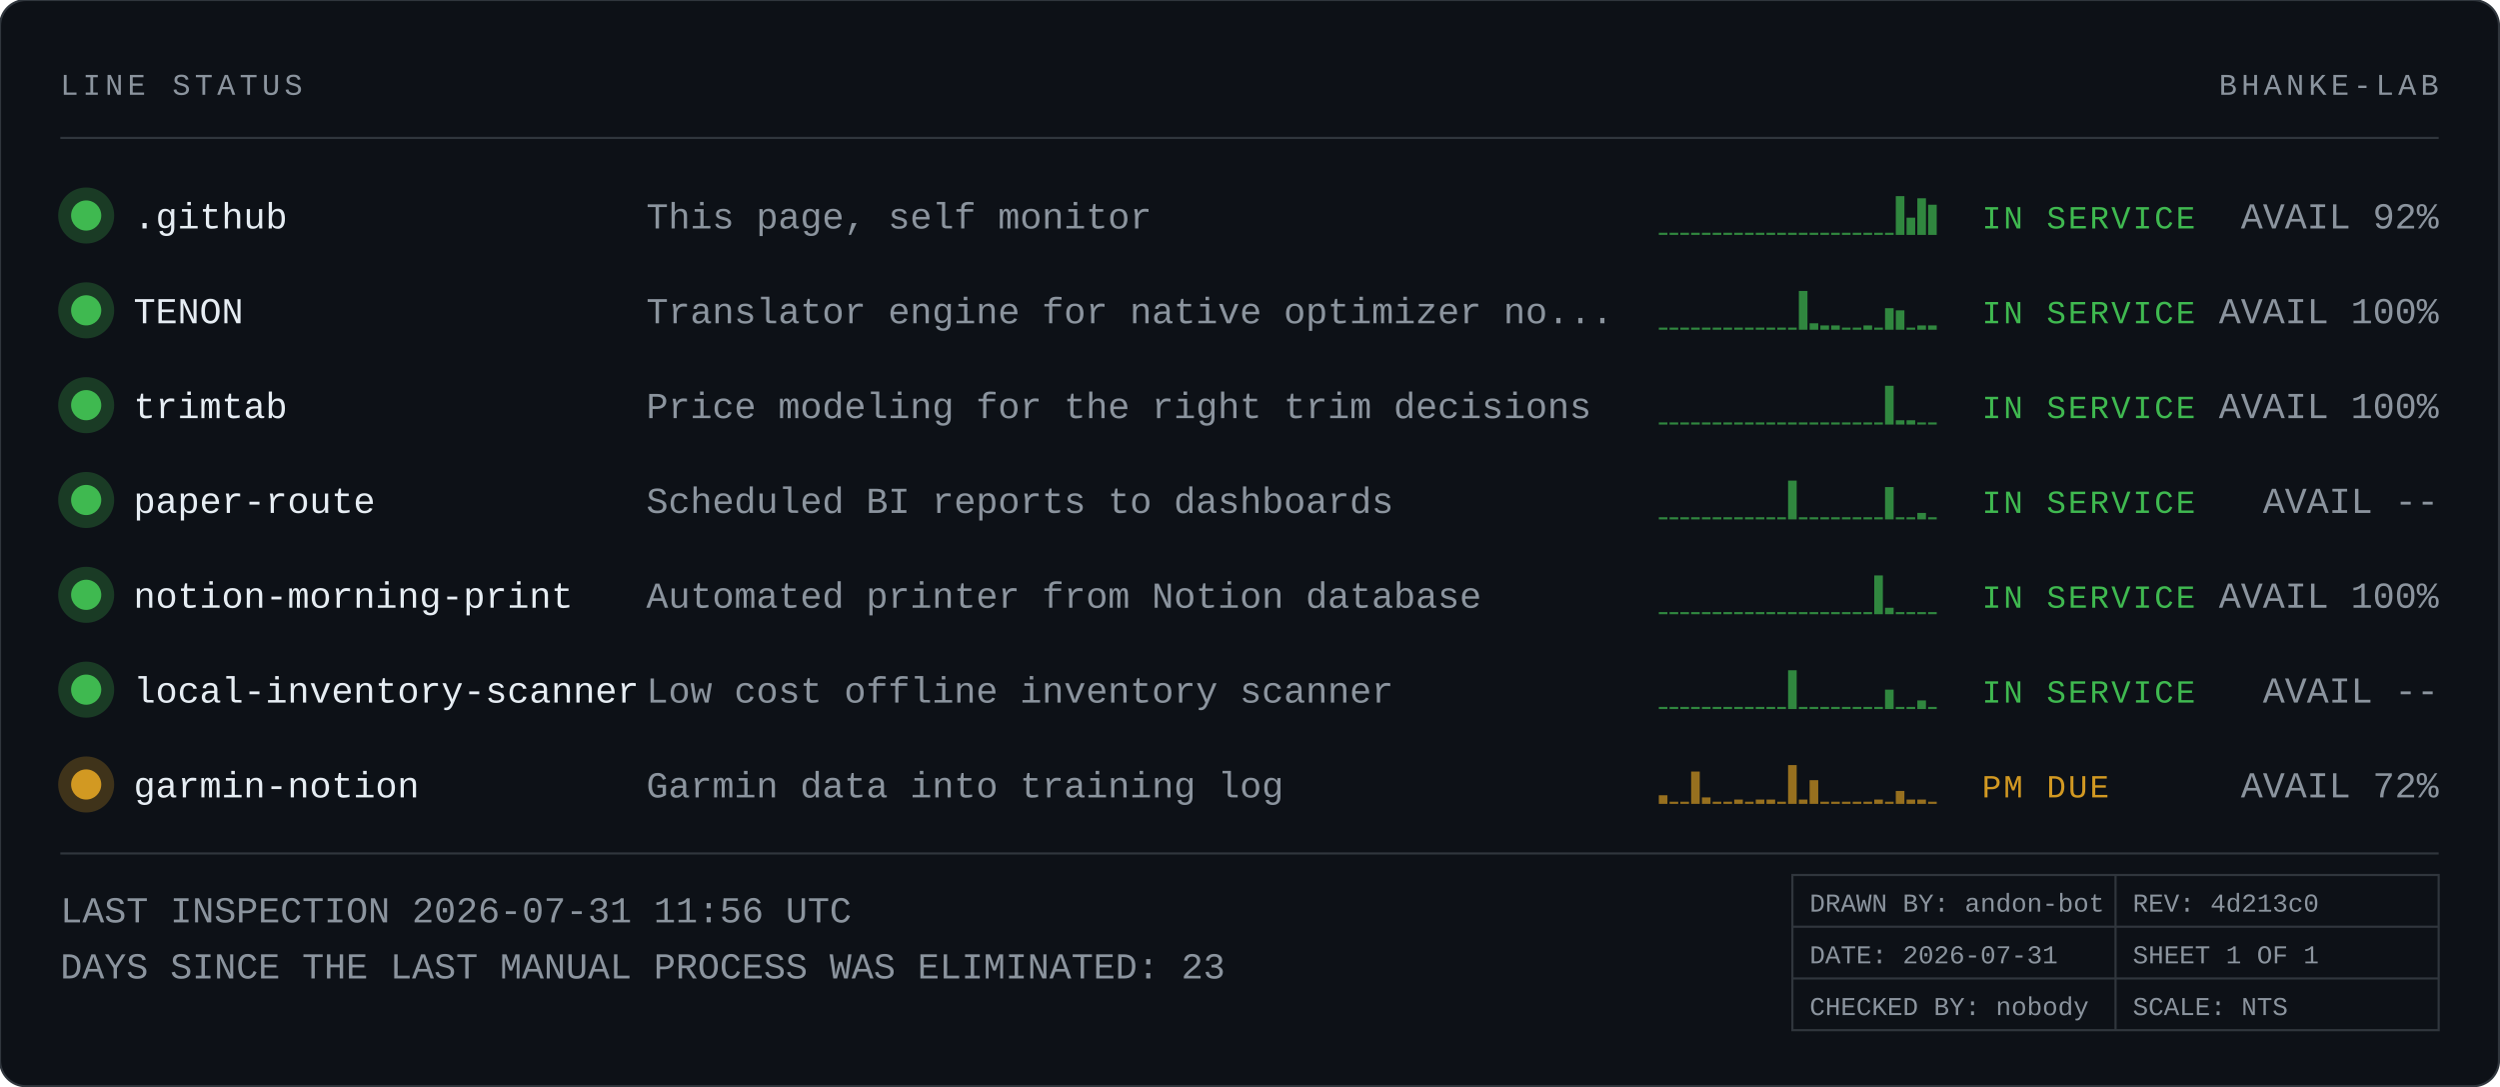
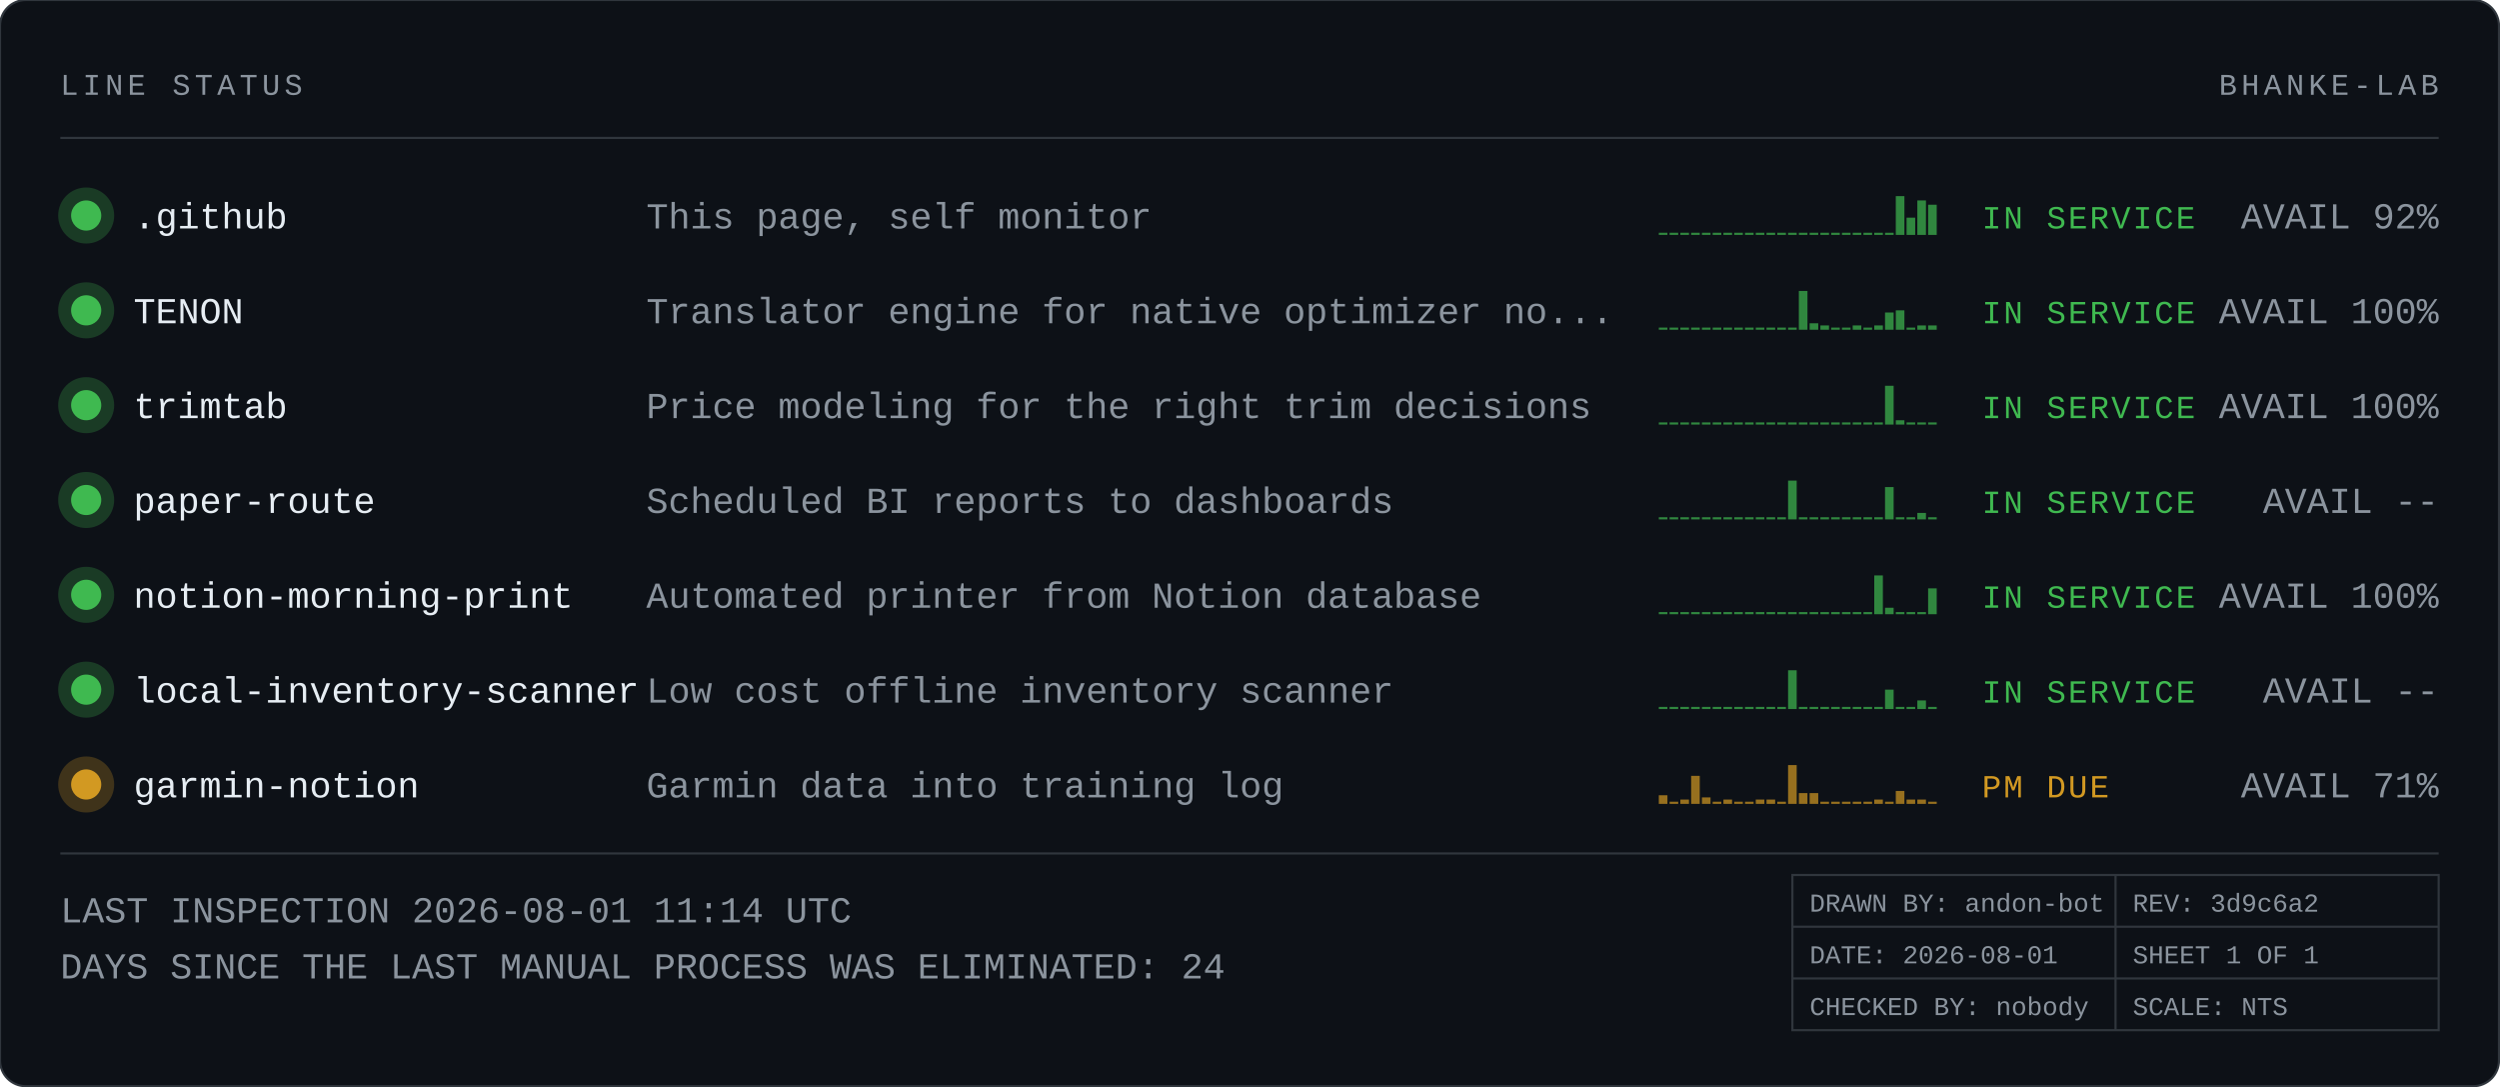
<svg xmlns="http://www.w3.org/2000/svg" width="1160" height="504" viewBox="0 0 1160 504" role="img" aria-label="Andon board">
  <style>
text { font-family: Consolas, 'Courier New', monospace; font-size: 17px; }
.hd { fill: #8b949e; font-size: 14px; letter-spacing: 2px; }
.name { fill: #e6edf3; }
.dim { fill: #8b949e; }
.st { font-size: 15px; letter-spacing: 1px; }
.tb { fill: #8b949e; font-size: 12px; }
</style>
  <rect x="0" y="0" width="1160" height="504" rx="12" fill="#0d1117" stroke="#30363d" />
  <text x="28" y="44" class="hd">LINE STATUS</text>
  <text x="1132" y="44" class="hd" text-anchor="end">BHANKE-LAB</text>
  <line x1="28" y1="64" x2="1132" y2="64" stroke="#30363d" />
  <circle cx="40" cy="100" r="13" fill="#3fb950" opacity="0.25" />
  <circle cx="40" cy="100" r="7" fill="#3fb950" />
  <text x="62" y="106" class="name">.github</text>
  <text x="300" y="106" class="dim">This page, self monitor</text>
  <rect x="770" y="108" width="4" height="1" fill="#3fb950" opacity="0.7" />
  <rect x="775" y="108" width="4" height="1" fill="#3fb950" opacity="0.7" />
  <rect x="780" y="108" width="4" height="1" fill="#3fb950" opacity="0.7" />
  <rect x="785" y="108" width="4" height="1" fill="#3fb950" opacity="0.7" />
  <rect x="790" y="108" width="4" height="1" fill="#3fb950" opacity="0.7" />
  <rect x="795" y="108" width="4" height="1" fill="#3fb950" opacity="0.7" />
  <rect x="800" y="108" width="4" height="1" fill="#3fb950" opacity="0.7" />
  <rect x="805" y="108" width="4" height="1" fill="#3fb950" opacity="0.7" />
  <rect x="810" y="108" width="4" height="1" fill="#3fb950" opacity="0.7" />
  <rect x="815" y="108" width="4" height="1" fill="#3fb950" opacity="0.7" />
  <rect x="820" y="108" width="4" height="1" fill="#3fb950" opacity="0.7" />
  <rect x="825" y="108" width="4" height="1" fill="#3fb950" opacity="0.7" />
  <rect x="830" y="108" width="4" height="1" fill="#3fb950" opacity="0.7" />
  <rect x="835" y="108" width="4" height="1" fill="#3fb950" opacity="0.7" />
  <rect x="840" y="108" width="4" height="1" fill="#3fb950" opacity="0.7" />
  <rect x="845" y="108" width="4" height="1" fill="#3fb950" opacity="0.7" />
  <rect x="850" y="108" width="4" height="1" fill="#3fb950" opacity="0.7" />
  <rect x="855" y="108" width="4" height="1" fill="#3fb950" opacity="0.7" />
  <rect x="860" y="108" width="4" height="1" fill="#3fb950" opacity="0.7" />
  <rect x="865" y="108" width="4" height="1" fill="#3fb950" opacity="0.7" />
  <rect x="870" y="108" width="4" height="1" fill="#3fb950" opacity="0.7" />
  <rect x="875" y="108" width="4" height="1" fill="#3fb950" opacity="0.7" />
  <rect x="880" y="91" width="4" height="18" fill="#3fb950" opacity="0.7" />
  <rect x="885" y="101" width="4" height="8" fill="#3fb950" opacity="0.7" />
-   <rect x="890" y="92" width="4" height="17" fill="#3fb950" opacity="0.7" />
+   <rect x="890" y="93" width="4" height="16" fill="#3fb950" opacity="0.7" />
  <rect x="895" y="95" width="4" height="14" fill="#3fb950" opacity="0.7" />
  <text x="920" y="106" class="st" fill="#3fb950">IN SERVICE</text>
  <text x="1132" y="106" class="dim" text-anchor="end">AVAIL 92%</text>
  <circle cx="40" cy="144" r="13" fill="#3fb950" opacity="0.25" />
  <circle cx="40" cy="144" r="7" fill="#3fb950" />
  <text x="62" y="150" class="name">TENON</text>
  <text x="300" y="150" class="dim">Translator engine for native optimizer no...</text>
  <rect x="770" y="152" width="4" height="1" fill="#3fb950" opacity="0.7" />
  <rect x="775" y="152" width="4" height="1" fill="#3fb950" opacity="0.7" />
  <rect x="780" y="152" width="4" height="1" fill="#3fb950" opacity="0.7" />
  <rect x="785" y="152" width="4" height="1" fill="#3fb950" opacity="0.7" />
  <rect x="790" y="152" width="4" height="1" fill="#3fb950" opacity="0.7" />
  <rect x="795" y="152" width="4" height="1" fill="#3fb950" opacity="0.7" />
  <rect x="800" y="152" width="4" height="1" fill="#3fb950" opacity="0.7" />
  <rect x="805" y="152" width="4" height="1" fill="#3fb950" opacity="0.7" />
  <rect x="810" y="152" width="4" height="1" fill="#3fb950" opacity="0.7" />
  <rect x="815" y="152" width="4" height="1" fill="#3fb950" opacity="0.7" />
  <rect x="820" y="152" width="4" height="1" fill="#3fb950" opacity="0.7" />
  <rect x="825" y="152" width="4" height="1" fill="#3fb950" opacity="0.7" />
  <rect x="830" y="152" width="4" height="1" fill="#3fb950" opacity="0.7" />
  <rect x="835" y="135" width="4" height="18" fill="#3fb950" opacity="0.7" />
  <rect x="840" y="150" width="4" height="3" fill="#3fb950" opacity="0.7" />
  <rect x="845" y="151" width="4" height="2" fill="#3fb950" opacity="0.7" />
-   <rect x="850" y="151" width="4" height="2" fill="#3fb950" opacity="0.7" />
+   <rect x="850" y="152" width="4" height="1" fill="#3fb950" opacity="0.7" />
  <rect x="855" y="152" width="4" height="1" fill="#3fb950" opacity="0.7" />
-   <rect x="860" y="152" width="4" height="1" fill="#3fb950" opacity="0.7" />
-   <rect x="865" y="151" width="4" height="2" fill="#3fb950" opacity="0.7" />
-   <rect x="870" y="152" width="4" height="1" fill="#3fb950" opacity="0.7" />
-   <rect x="875" y="143" width="4" height="10" fill="#3fb950" opacity="0.7" />
+   <rect x="860" y="151" width="4" height="2" fill="#3fb950" opacity="0.7" />
+   <rect x="865" y="152" width="4" height="1" fill="#3fb950" opacity="0.7" />
+   <rect x="870" y="151" width="4" height="2" fill="#3fb950" opacity="0.7" />
+   <rect x="875" y="145" width="4" height="8" fill="#3fb950" opacity="0.7" />
  <rect x="880" y="144" width="4" height="9" fill="#3fb950" opacity="0.7" />
  <rect x="885" y="152" width="4" height="1" fill="#3fb950" opacity="0.7" />
  <rect x="890" y="151" width="4" height="2" fill="#3fb950" opacity="0.7" />
  <rect x="895" y="151" width="4" height="2" fill="#3fb950" opacity="0.7" />
  <text x="920" y="150" class="st" fill="#3fb950">IN SERVICE</text>
  <text x="1132" y="150" class="dim" text-anchor="end">AVAIL 100%</text>
  <circle cx="40" cy="188" r="13" fill="#3fb950" opacity="0.25" />
  <circle cx="40" cy="188" r="7" fill="#3fb950" />
  <text x="62" y="194" class="name">trimtab</text>
  <text x="300" y="194" class="dim">Price modeling for the right trim decisions</text>
  <rect x="770" y="196" width="4" height="1" fill="#3fb950" opacity="0.7" />
  <rect x="775" y="196" width="4" height="1" fill="#3fb950" opacity="0.7" />
  <rect x="780" y="196" width="4" height="1" fill="#3fb950" opacity="0.7" />
  <rect x="785" y="196" width="4" height="1" fill="#3fb950" opacity="0.7" />
  <rect x="790" y="196" width="4" height="1" fill="#3fb950" opacity="0.7" />
  <rect x="795" y="196" width="4" height="1" fill="#3fb950" opacity="0.7" />
  <rect x="800" y="196" width="4" height="1" fill="#3fb950" opacity="0.7" />
  <rect x="805" y="196" width="4" height="1" fill="#3fb950" opacity="0.7" />
  <rect x="810" y="196" width="4" height="1" fill="#3fb950" opacity="0.7" />
  <rect x="815" y="196" width="4" height="1" fill="#3fb950" opacity="0.7" />
  <rect x="820" y="196" width="4" height="1" fill="#3fb950" opacity="0.7" />
  <rect x="825" y="196" width="4" height="1" fill="#3fb950" opacity="0.7" />
  <rect x="830" y="196" width="4" height="1" fill="#3fb950" opacity="0.7" />
  <rect x="835" y="196" width="4" height="1" fill="#3fb950" opacity="0.7" />
  <rect x="840" y="196" width="4" height="1" fill="#3fb950" opacity="0.7" />
  <rect x="845" y="196" width="4" height="1" fill="#3fb950" opacity="0.7" />
  <rect x="850" y="196" width="4" height="1" fill="#3fb950" opacity="0.7" />
  <rect x="855" y="196" width="4" height="1" fill="#3fb950" opacity="0.7" />
  <rect x="860" y="196" width="4" height="1" fill="#3fb950" opacity="0.7" />
  <rect x="865" y="196" width="4" height="1" fill="#3fb950" opacity="0.7" />
  <rect x="870" y="196" width="4" height="1" fill="#3fb950" opacity="0.7" />
  <rect x="875" y="179" width="4" height="18" fill="#3fb950" opacity="0.7" />
  <rect x="880" y="195" width="4" height="2" fill="#3fb950" opacity="0.7" />
-   <rect x="885" y="195" width="4" height="2" fill="#3fb950" opacity="0.7" />
+   <rect x="885" y="196" width="4" height="1" fill="#3fb950" opacity="0.7" />
  <rect x="890" y="196" width="4" height="1" fill="#3fb950" opacity="0.7" />
  <rect x="895" y="196" width="4" height="1" fill="#3fb950" opacity="0.7" />
  <text x="920" y="194" class="st" fill="#3fb950">IN SERVICE</text>
  <text x="1132" y="194" class="dim" text-anchor="end">AVAIL 100%</text>
  <circle cx="40" cy="232" r="13" fill="#3fb950" opacity="0.25" />
  <circle cx="40" cy="232" r="7" fill="#3fb950" />
  <text x="62" y="238" class="name">paper-route</text>
  <text x="300" y="238" class="dim">Scheduled BI reports to dashboards</text>
  <rect x="770" y="240" width="4" height="1" fill="#3fb950" opacity="0.7" />
  <rect x="775" y="240" width="4" height="1" fill="#3fb950" opacity="0.7" />
  <rect x="780" y="240" width="4" height="1" fill="#3fb950" opacity="0.7" />
  <rect x="785" y="240" width="4" height="1" fill="#3fb950" opacity="0.7" />
  <rect x="790" y="240" width="4" height="1" fill="#3fb950" opacity="0.7" />
  <rect x="795" y="240" width="4" height="1" fill="#3fb950" opacity="0.7" />
  <rect x="800" y="240" width="4" height="1" fill="#3fb950" opacity="0.7" />
  <rect x="805" y="240" width="4" height="1" fill="#3fb950" opacity="0.7" />
  <rect x="810" y="240" width="4" height="1" fill="#3fb950" opacity="0.7" />
  <rect x="815" y="240" width="4" height="1" fill="#3fb950" opacity="0.7" />
  <rect x="820" y="240" width="4" height="1" fill="#3fb950" opacity="0.7" />
  <rect x="825" y="240" width="4" height="1" fill="#3fb950" opacity="0.7" />
  <rect x="830" y="223" width="4" height="18" fill="#3fb950" opacity="0.7" />
  <rect x="835" y="240" width="4" height="1" fill="#3fb950" opacity="0.7" />
  <rect x="840" y="240" width="4" height="1" fill="#3fb950" opacity="0.7" />
  <rect x="845" y="240" width="4" height="1" fill="#3fb950" opacity="0.7" />
  <rect x="850" y="240" width="4" height="1" fill="#3fb950" opacity="0.7" />
  <rect x="855" y="240" width="4" height="1" fill="#3fb950" opacity="0.7" />
  <rect x="860" y="240" width="4" height="1" fill="#3fb950" opacity="0.7" />
  <rect x="865" y="240" width="4" height="1" fill="#3fb950" opacity="0.7" />
  <rect x="870" y="240" width="4" height="1" fill="#3fb950" opacity="0.7" />
  <rect x="875" y="226" width="4" height="15" fill="#3fb950" opacity="0.7" />
  <rect x="880" y="240" width="4" height="1" fill="#3fb950" opacity="0.7" />
  <rect x="885" y="240" width="4" height="1" fill="#3fb950" opacity="0.7" />
  <rect x="890" y="238" width="4" height="3" fill="#3fb950" opacity="0.7" />
  <rect x="895" y="240" width="4" height="1" fill="#3fb950" opacity="0.7" />
  <text x="920" y="238" class="st" fill="#3fb950">IN SERVICE</text>
  <text x="1132" y="238" class="dim" text-anchor="end">AVAIL --</text>
  <circle cx="40" cy="276" r="13" fill="#3fb950" opacity="0.25" />
  <circle cx="40" cy="276" r="7" fill="#3fb950" />
  <text x="62" y="282" class="name">notion-morning-print</text>
  <text x="300" y="282" class="dim">Automated printer from Notion database</text>
  <rect x="770" y="284" width="4" height="1" fill="#3fb950" opacity="0.7" />
  <rect x="775" y="284" width="4" height="1" fill="#3fb950" opacity="0.7" />
  <rect x="780" y="284" width="4" height="1" fill="#3fb950" opacity="0.7" />
  <rect x="785" y="284" width="4" height="1" fill="#3fb950" opacity="0.7" />
  <rect x="790" y="284" width="4" height="1" fill="#3fb950" opacity="0.7" />
  <rect x="795" y="284" width="4" height="1" fill="#3fb950" opacity="0.7" />
  <rect x="800" y="284" width="4" height="1" fill="#3fb950" opacity="0.7" />
  <rect x="805" y="284" width="4" height="1" fill="#3fb950" opacity="0.7" />
  <rect x="810" y="284" width="4" height="1" fill="#3fb950" opacity="0.7" />
  <rect x="815" y="284" width="4" height="1" fill="#3fb950" opacity="0.7" />
  <rect x="820" y="284" width="4" height="1" fill="#3fb950" opacity="0.7" />
  <rect x="825" y="284" width="4" height="1" fill="#3fb950" opacity="0.7" />
  <rect x="830" y="284" width="4" height="1" fill="#3fb950" opacity="0.7" />
  <rect x="835" y="284" width="4" height="1" fill="#3fb950" opacity="0.7" />
  <rect x="840" y="284" width="4" height="1" fill="#3fb950" opacity="0.7" />
  <rect x="845" y="284" width="4" height="1" fill="#3fb950" opacity="0.7" />
  <rect x="850" y="284" width="4" height="1" fill="#3fb950" opacity="0.7" />
  <rect x="855" y="284" width="4" height="1" fill="#3fb950" opacity="0.7" />
  <rect x="860" y="284" width="4" height="1" fill="#3fb950" opacity="0.7" />
  <rect x="865" y="284" width="4" height="1" fill="#3fb950" opacity="0.7" />
  <rect x="870" y="267" width="4" height="18" fill="#3fb950" opacity="0.7" />
  <rect x="875" y="282" width="4" height="3" fill="#3fb950" opacity="0.7" />
  <rect x="880" y="284" width="4" height="1" fill="#3fb950" opacity="0.7" />
  <rect x="885" y="284" width="4" height="1" fill="#3fb950" opacity="0.7" />
  <rect x="890" y="284" width="4" height="1" fill="#3fb950" opacity="0.7" />
-   <rect x="895" y="284" width="4" height="1" fill="#3fb950" opacity="0.7" />
+   <rect x="895" y="273" width="4" height="12" fill="#3fb950" opacity="0.7" />
  <text x="920" y="282" class="st" fill="#3fb950">IN SERVICE</text>
  <text x="1132" y="282" class="dim" text-anchor="end">AVAIL 100%</text>
  <circle cx="40" cy="320" r="13" fill="#3fb950" opacity="0.25" />
  <circle cx="40" cy="320" r="7" fill="#3fb950" />
  <text x="62" y="326" class="name">local-inventory-scanner</text>
  <text x="300" y="326" class="dim">Low cost offline inventory scanner</text>
  <rect x="770" y="328" width="4" height="1" fill="#3fb950" opacity="0.7" />
  <rect x="775" y="328" width="4" height="1" fill="#3fb950" opacity="0.7" />
  <rect x="780" y="328" width="4" height="1" fill="#3fb950" opacity="0.7" />
  <rect x="785" y="328" width="4" height="1" fill="#3fb950" opacity="0.7" />
  <rect x="790" y="328" width="4" height="1" fill="#3fb950" opacity="0.7" />
  <rect x="795" y="328" width="4" height="1" fill="#3fb950" opacity="0.7" />
  <rect x="800" y="328" width="4" height="1" fill="#3fb950" opacity="0.7" />
  <rect x="805" y="328" width="4" height="1" fill="#3fb950" opacity="0.7" />
  <rect x="810" y="328" width="4" height="1" fill="#3fb950" opacity="0.7" />
  <rect x="815" y="328" width="4" height="1" fill="#3fb950" opacity="0.7" />
  <rect x="820" y="328" width="4" height="1" fill="#3fb950" opacity="0.7" />
  <rect x="825" y="328" width="4" height="1" fill="#3fb950" opacity="0.7" />
  <rect x="830" y="311" width="4" height="18" fill="#3fb950" opacity="0.7" />
  <rect x="835" y="328" width="4" height="1" fill="#3fb950" opacity="0.7" />
  <rect x="840" y="328" width="4" height="1" fill="#3fb950" opacity="0.7" />
  <rect x="845" y="328" width="4" height="1" fill="#3fb950" opacity="0.7" />
  <rect x="850" y="328" width="4" height="1" fill="#3fb950" opacity="0.7" />
  <rect x="855" y="328" width="4" height="1" fill="#3fb950" opacity="0.7" />
  <rect x="860" y="328" width="4" height="1" fill="#3fb950" opacity="0.7" />
  <rect x="865" y="328" width="4" height="1" fill="#3fb950" opacity="0.7" />
  <rect x="870" y="328" width="4" height="1" fill="#3fb950" opacity="0.7" />
  <rect x="875" y="320" width="4" height="9" fill="#3fb950" opacity="0.7" />
  <rect x="880" y="328" width="4" height="1" fill="#3fb950" opacity="0.7" />
  <rect x="885" y="328" width="4" height="1" fill="#3fb950" opacity="0.7" />
  <rect x="890" y="325" width="4" height="4" fill="#3fb950" opacity="0.7" />
  <rect x="895" y="328" width="4" height="1" fill="#3fb950" opacity="0.7" />
  <text x="920" y="326" class="st" fill="#3fb950">IN SERVICE</text>
  <text x="1132" y="326" class="dim" text-anchor="end">AVAIL --</text>
  <circle cx="40" cy="364" r="13" fill="#d29922" opacity="0.25">
    <animate attributeName="opacity" values="0.25;0.8;0.25" dur="2s" repeatCount="indefinite" />
  </circle>
  <circle cx="40" cy="364" r="7" fill="#d29922" />
  <text x="62" y="370" class="name">garmin-notion</text>
  <text x="300" y="370" class="dim">Garmin data into training log</text>
  <rect x="770" y="369" width="4" height="4" fill="#d29922" opacity="0.7" />
  <rect x="775" y="372" width="4" height="1" fill="#d29922" opacity="0.7" />
-   <rect x="780" y="372" width="4" height="1" fill="#d29922" opacity="0.7" />
-   <rect x="785" y="358" width="4" height="15" fill="#d29922" opacity="0.7" />
+   <rect x="780" y="371" width="4" height="2" fill="#d29922" opacity="0.7" />
+   <rect x="785" y="360" width="4" height="13" fill="#d29922" opacity="0.7" />
  <rect x="790" y="370" width="4" height="3" fill="#d29922" opacity="0.7" />
  <rect x="795" y="372" width="4" height="1" fill="#d29922" opacity="0.7" />
-   <rect x="800" y="372" width="4" height="1" fill="#d29922" opacity="0.7" />
-   <rect x="805" y="371" width="4" height="2" fill="#d29922" opacity="0.7" />
+   <rect x="800" y="371" width="4" height="2" fill="#d29922" opacity="0.7" />
+   <rect x="805" y="372" width="4" height="1" fill="#d29922" opacity="0.7" />
  <rect x="810" y="372" width="4" height="1" fill="#d29922" opacity="0.7" />
  <rect x="815" y="371" width="4" height="2" fill="#d29922" opacity="0.7" />
  <rect x="820" y="371" width="4" height="2" fill="#d29922" opacity="0.7" />
  <rect x="825" y="372" width="4" height="1" fill="#d29922" opacity="0.7" />
  <rect x="830" y="355" width="4" height="18" fill="#d29922" opacity="0.7" />
-   <rect x="835" y="371" width="4" height="2" fill="#d29922" opacity="0.7" />
-   <rect x="840" y="362" width="4" height="11" fill="#d29922" opacity="0.7" />
+   <rect x="835" y="368" width="4" height="5" fill="#d29922" opacity="0.7" />
+   <rect x="840" y="368" width="4" height="5" fill="#d29922" opacity="0.7" />
  <rect x="845" y="372" width="4" height="1" fill="#d29922" opacity="0.7" />
  <rect x="850" y="372" width="4" height="1" fill="#d29922" opacity="0.7" />
  <rect x="855" y="372" width="4" height="1" fill="#d29922" opacity="0.7" />
  <rect x="860" y="372" width="4" height="1" fill="#d29922" opacity="0.7" />
  <rect x="865" y="372" width="4" height="1" fill="#d29922" opacity="0.7" />
  <rect x="870" y="371" width="4" height="2" fill="#d29922" opacity="0.7" />
  <rect x="875" y="372" width="4" height="1" fill="#d29922" opacity="0.7" />
  <rect x="880" y="367" width="4" height="6" fill="#d29922" opacity="0.7" />
  <rect x="885" y="371" width="4" height="2" fill="#d29922" opacity="0.7" />
  <rect x="890" y="371" width="4" height="2" fill="#d29922" opacity="0.7" />
  <rect x="895" y="372" width="4" height="1" fill="#d29922" opacity="0.7" />
  <text x="920" y="370" class="st" fill="#d29922">PM DUE</text>
-   <text x="1132" y="370" class="dim" text-anchor="end">AVAIL 72%</text>
+   <text x="1132" y="370" class="dim" text-anchor="end">AVAIL 71%</text>
  <line x1="28" y1="396" x2="1132" y2="396" stroke="#30363d" />
-   <text x="28" y="428" class="dim">LAST INSPECTION 2026-07-31 11:56 UTC</text>
-   <text x="28" y="454" class="dim">DAYS SINCE THE LAST MANUAL PROCESS WAS ELIMINATED: 23</text>
+   <text x="28" y="428" class="dim">LAST INSPECTION 2026-08-01 11:14 UTC</text>
+   <text x="28" y="454" class="dim">DAYS SINCE THE LAST MANUAL PROCESS WAS ELIMINATED: 24</text>
  <rect x="832" y="406" width="300" height="72" fill="none" stroke="#30363d" />
  <line x1="832" y1="430" x2="1132" y2="430" stroke="#30363d" />
  <line x1="832" y1="454" x2="1132" y2="454" stroke="#30363d" />
  <line x1="982" y1="406" x2="982" y2="478" stroke="#30363d" />
  <text x="840" y="423" class="tb">DRAWN BY: andon-bot</text>
-   <text x="990" y="423" class="tb">REV: 4d213c0</text>
-   <text x="840" y="447" class="tb">DATE: 2026-07-31</text>
+   <text x="990" y="423" class="tb">REV: 3d9c6a2</text>
+   <text x="840" y="447" class="tb">DATE: 2026-08-01</text>
  <text x="990" y="447" class="tb">SHEET 1 OF 1</text>
  <text x="840" y="471" class="tb">CHECKED BY: nobody</text>
  <text x="990" y="471" class="tb">SCALE: NTS</text>
</svg>
